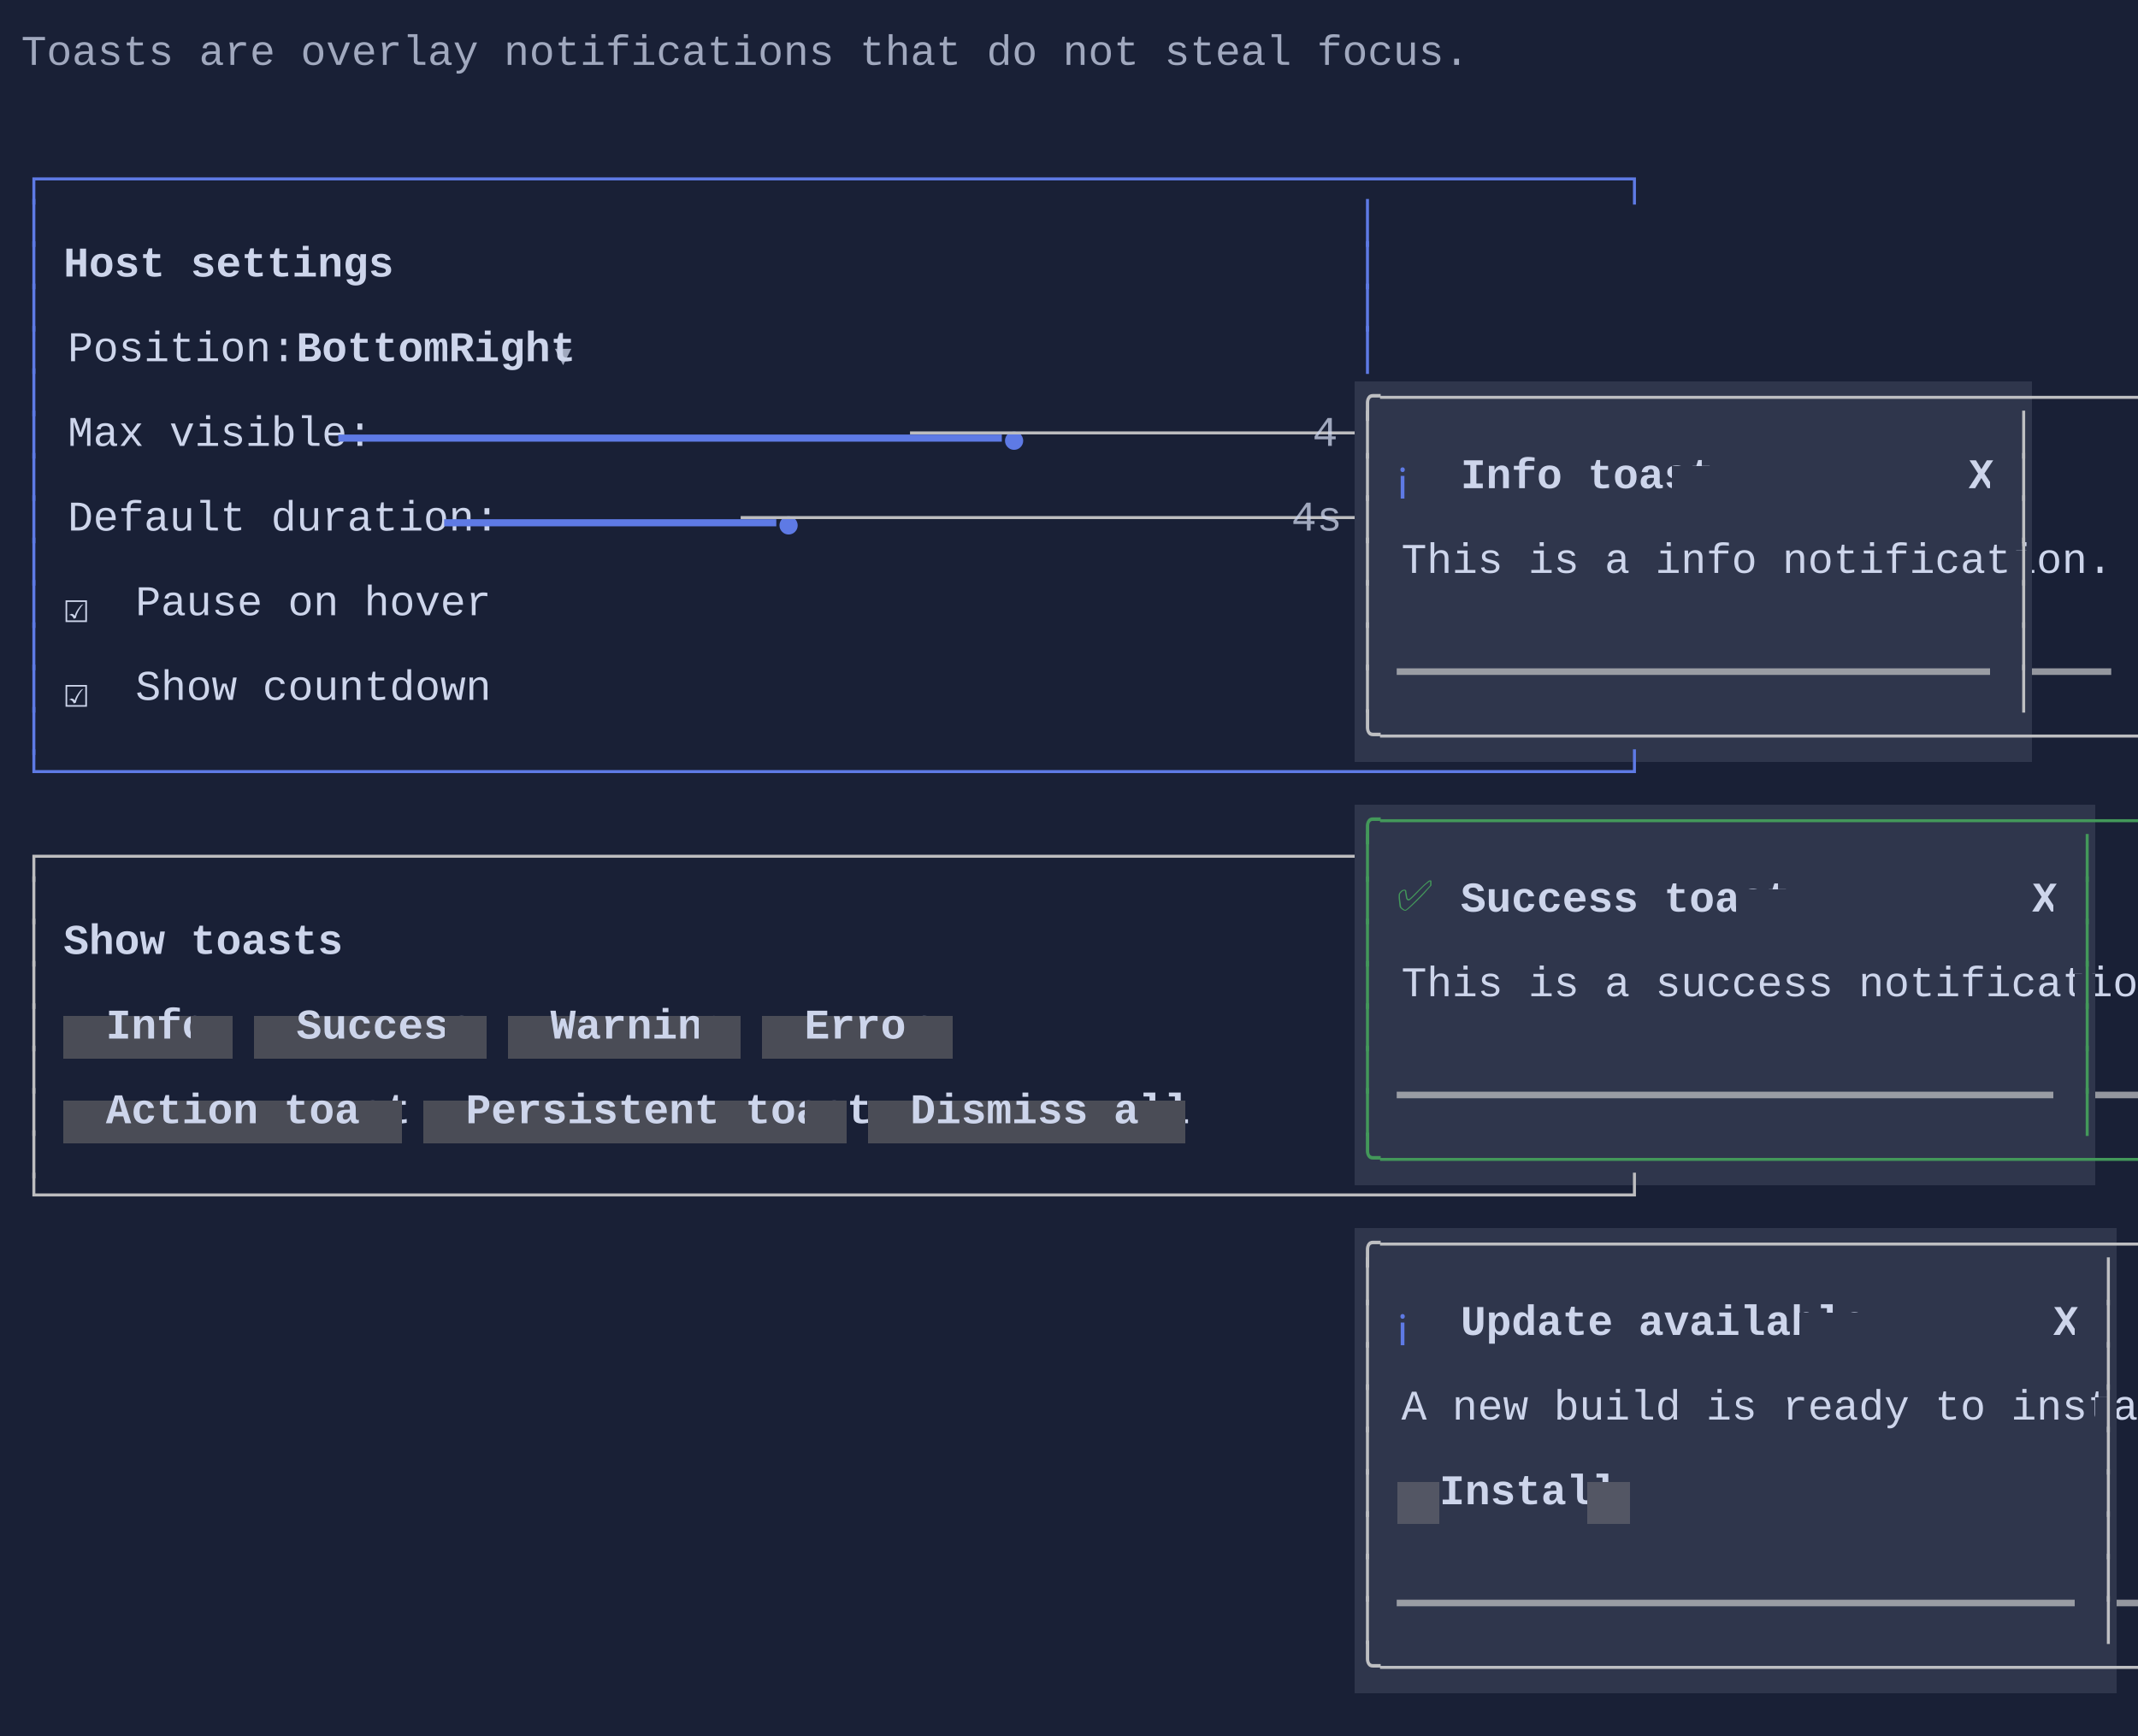
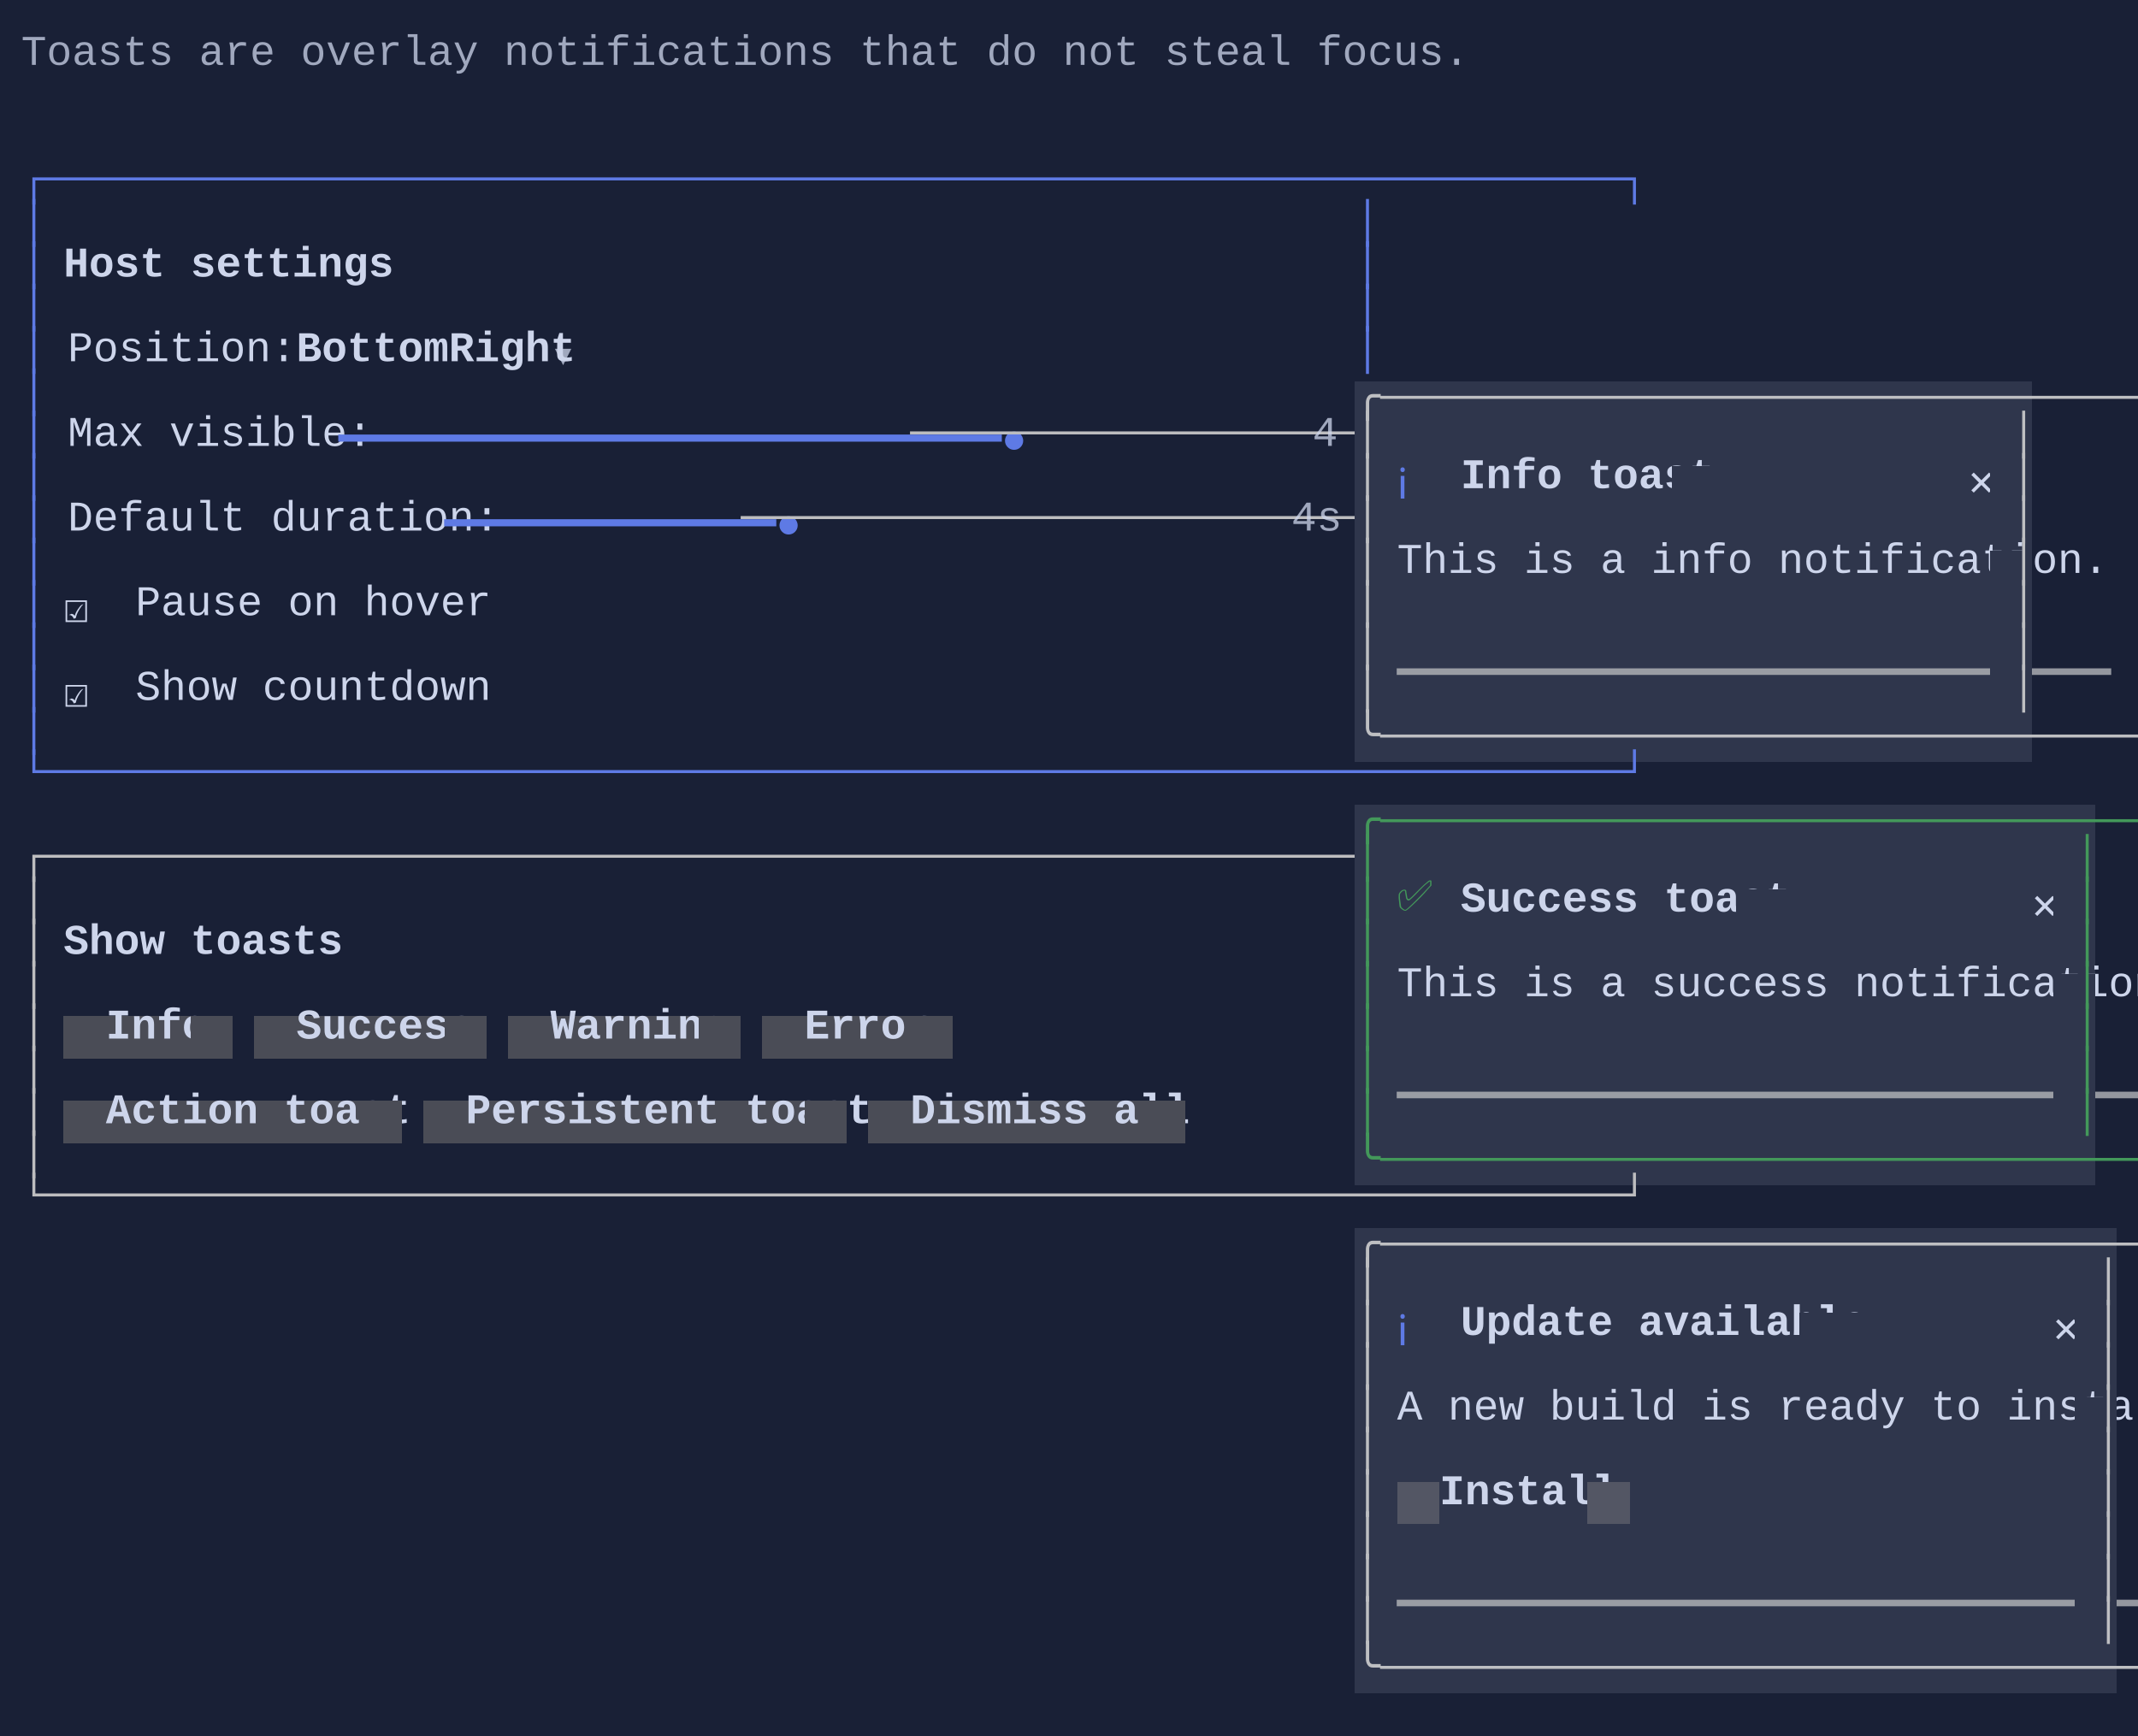
<svg xmlns="http://www.w3.org/2000/svg" viewBox="0 0 909 738" width="909" height="738" shape-rendering="crispEdges">
  <style>.t{font-family:ui-monospace, SFMono-Regular, Menlo, Monaco, Consolas, "Liberation Mono", "Courier New", monospace;font-size:18px;dominant-baseline:text-before-edge;white-space:pre;font-variant-ligatures:none;font-kerning:none;font-feature-settings:"liga" 0,"calt" 0;letter-spacing:0}</style>
  <rect x="0" y="0" width="909" height="738" fill="rgb(25,32,54)" />
  <text class="t" x="9" y="18" fill="rgb(205,213,235)" textLength="513" lengthAdjust="spacing" opacity="0.75" xml:space="preserve">Toasts are overlay notifications that do not steal focus.</text>
  <text class="t" x="9" y="72" fill="rgb(94,122,229)" textLength="576" lengthAdjust="spacing" xml:space="preserve">┌──────────────────────────────────────────────────────────────┐</text>
  <text class="t" x="9" y="90" fill="rgb(94,122,229)" textLength="9" lengthAdjust="spacing" xml:space="preserve">│</text>
  <text class="t" x="576" y="90" fill="rgb(94,122,229)" textLength="9" lengthAdjust="spacing" xml:space="preserve">│</text>
  <text class="t" x="9" y="108" fill="rgb(94,122,229)" textLength="9" lengthAdjust="spacing" xml:space="preserve">│</text>
  <text class="t" x="27" y="108" fill="rgb(205,213,235)" textLength="117" lengthAdjust="spacing" font-weight="700" xml:space="preserve">Host settings</text>
  <text class="t" x="576" y="108" fill="rgb(94,122,229)" textLength="9" lengthAdjust="spacing" xml:space="preserve">│</text>
  <text class="t" x="9" y="126" fill="rgb(94,122,229)" textLength="9" lengthAdjust="spacing" xml:space="preserve">│</text>
  <text class="t" x="576" y="126" fill="rgb(94,122,229)" textLength="9" lengthAdjust="spacing" xml:space="preserve">│</text>
  <text class="t" x="9" y="144" fill="rgb(94,122,229)" textLength="9" lengthAdjust="spacing" xml:space="preserve">│</text>
  <text class="t" x="18" y="144" fill="rgb(205,213,235)" textLength="99" lengthAdjust="spacing" xml:space="preserve"> Position: </text>
  <text class="t" x="126" y="144" fill="rgb(205,213,235)" textLength="99" lengthAdjust="spacing" font-weight="700" xml:space="preserve">BottomRight</text>
  <text class="t" x="234" y="144" fill="rgb(205,213,235)" textLength="9" lengthAdjust="spacing" font-weight="700" opacity="0.75" xml:space="preserve">▾</text>
  <text class="t" x="576" y="144" fill="rgb(94,122,229)" textLength="9" lengthAdjust="spacing" xml:space="preserve">│</text>
  <text class="t" x="9" y="162" fill="rgb(94,122,229)" textLength="9" lengthAdjust="spacing" xml:space="preserve">│</text>
  <rect x="576" y="162" width="288" height="18" fill="rgb(47,54,76)" />
  <text class="t" x="576" y="162" fill="rgb(190,191,194)" textLength="288" lengthAdjust="spacing" xml:space="preserve">╭──────────────────────────────╮</text>
  <text class="t" x="9" y="180" fill="rgb(94,122,229)" textLength="9" lengthAdjust="spacing" xml:space="preserve">│</text>
  <text class="t" x="18" y="180" fill="rgb(205,213,235)" textLength="126" lengthAdjust="spacing" xml:space="preserve"> Max visible: </text>
  <text class="t" x="144" y="180" fill="rgb(94,122,229)" textLength="243" lengthAdjust="spacing" font-weight="700" xml:space="preserve">━━━━━━━━━━━━━━━━━━━━━━━━━━●</text>
  <text class="t" x="387" y="180" fill="rgb(189,189,191)" textLength="162" lengthAdjust="spacing" xml:space="preserve">──────────────────</text>
  <text class="t" x="558" y="180" fill="rgb(205,213,235)" textLength="9" lengthAdjust="spacing" opacity="0.75" xml:space="preserve">4</text>
  <rect x="576" y="180" width="9" height="18" fill="rgb(47,54,76)" />
  <text class="t" x="576" y="180" fill="rgb(190,191,194)" textLength="9" lengthAdjust="spacing" xml:space="preserve">│</text>
  <rect x="585" y="180" width="270" height="18" fill="rgb(47,54,76)" />
  <rect x="855" y="180" width="9" height="18" fill="rgb(47,54,76)" />
  <text class="t" x="855" y="180" fill="rgb(190,191,194)" textLength="9" lengthAdjust="spacing" xml:space="preserve">│</text>
  <text class="t" x="9" y="198" fill="rgb(94,122,229)" textLength="9" lengthAdjust="spacing" xml:space="preserve">│</text>
  <rect x="576" y="198" width="9" height="18" fill="rgb(47,54,76)" />
  <text class="t" x="576" y="198" fill="rgb(190,191,194)" textLength="9" lengthAdjust="spacing" xml:space="preserve">│</text>
  <rect x="585" y="198" width="9" height="18" fill="rgb(47,54,76)" />
  <rect x="594" y="198" width="18" height="18" fill="rgb(47,54,76)" />
  <text class="t" x="594" y="198" fill="rgb(94,122,229)" textLength="18" lengthAdjust="spacing" xml:space="preserve">ℹ️</text>
  <rect x="612" y="198" width="9" height="18" fill="rgb(47,54,76)" />
  <rect x="621" y="198" width="90" height="18" fill="rgb(47,54,76)" />
  <text class="t" x="621" y="198" fill="rgb(205,213,235)" textLength="90" lengthAdjust="spacing" font-weight="700" xml:space="preserve">Info toast</text>
  <rect x="711" y="198" width="126" height="18" fill="rgb(47,54,76)" />
  <rect x="837" y="198" width="9" height="18" fill="rgb(47,54,76)" />
-   <text class="t" x="837" y="198" fill="rgb(205,213,235)" textLength="9" lengthAdjust="spacing" font-weight="700" xml:space="preserve">X</text>
+   <text class="t" x="837" y="198" fill="rgb(205,213,235)" textLength="9" lengthAdjust="spacing" font-weight="700" xml:space="preserve">✕</text>
  <rect x="846" y="198" width="9" height="18" fill="rgb(47,54,76)" />
  <rect x="855" y="198" width="9" height="18" fill="rgb(47,54,76)" />
  <text class="t" x="855" y="198" fill="rgb(190,191,194)" textLength="9" lengthAdjust="spacing" xml:space="preserve">│</text>
  <text class="t" x="9" y="216" fill="rgb(94,122,229)" textLength="9" lengthAdjust="spacing" xml:space="preserve">│</text>
  <text class="t" x="18" y="216" fill="rgb(205,213,235)" textLength="171" lengthAdjust="spacing" xml:space="preserve"> Default duration: </text>
  <text class="t" x="189" y="216" fill="rgb(94,122,229)" textLength="126" lengthAdjust="spacing" font-weight="700" xml:space="preserve">━━━━━━━━━━━━━●</text>
  <text class="t" x="315" y="216" fill="rgb(189,189,191)" textLength="225" lengthAdjust="spacing" xml:space="preserve">─────────────────────────</text>
  <text class="t" x="549" y="216" fill="rgb(205,213,235)" textLength="18" lengthAdjust="spacing" opacity="0.75" xml:space="preserve">4s</text>
  <rect x="576" y="216" width="9" height="18" fill="rgb(47,54,76)" />
  <text class="t" x="576" y="216" fill="rgb(190,191,194)" textLength="9" lengthAdjust="spacing" xml:space="preserve">│</text>
  <rect x="585" y="216" width="270" height="18" fill="rgb(47,54,76)" />
  <rect x="855" y="216" width="9" height="18" fill="rgb(47,54,76)" />
  <text class="t" x="855" y="216" fill="rgb(190,191,194)" textLength="9" lengthAdjust="spacing" xml:space="preserve">│</text>
  <text class="t" x="9" y="234" fill="rgb(94,122,229)" textLength="9" lengthAdjust="spacing" xml:space="preserve">│</text>
  <rect x="576" y="234" width="9" height="18" fill="rgb(47,54,76)" />
  <text class="t" x="576" y="234" fill="rgb(190,191,194)" textLength="9" lengthAdjust="spacing" xml:space="preserve">│</text>
-   <rect x="585" y="234" width="270" height="18" fill="rgb(47,54,76)" />
-   <text class="t" x="585" y="234" fill="rgb(205,213,235)" textLength="270" lengthAdjust="spacing" xml:space="preserve"> This is a info notification. </text>
+   <rect x="585" y="234" width="9" height="18" fill="rgb(47,54,76)" />
+   <rect x="594" y="234" width="252" height="18" fill="rgb(47,54,76)" />
+   <text class="t" x="594" y="234" fill="rgb(205,213,235)" textLength="252" lengthAdjust="spacing" xml:space="preserve">This is a info notification.</text>
+   <rect x="846" y="234" width="9" height="18" fill="rgb(47,54,76)" />
  <rect x="855" y="234" width="9" height="18" fill="rgb(47,54,76)" />
  <text class="t" x="855" y="234" fill="rgb(190,191,194)" textLength="9" lengthAdjust="spacing" xml:space="preserve">│</text>
  <text class="t" x="9" y="252" fill="rgb(94,122,229)" textLength="9" lengthAdjust="spacing" xml:space="preserve">│</text>
  <text class="t" x="27" y="252" fill="rgb(205,213,235)" textLength="9" lengthAdjust="spacing" font-weight="700" xml:space="preserve">☑</text>
  <text class="t" x="36" y="252" fill="rgb(205,213,235)" textLength="540" lengthAdjust="spacing" xml:space="preserve">  Pause on hover                                            </text>
  <rect x="576" y="252" width="9" height="18" fill="rgb(47,54,76)" />
  <text class="t" x="576" y="252" fill="rgb(190,191,194)" textLength="9" lengthAdjust="spacing" xml:space="preserve">│</text>
  <rect x="585" y="252" width="270" height="18" fill="rgb(47,54,76)" />
  <rect x="855" y="252" width="9" height="18" fill="rgb(47,54,76)" />
  <text class="t" x="855" y="252" fill="rgb(190,191,194)" textLength="9" lengthAdjust="spacing" xml:space="preserve">│</text>
  <text class="t" x="9" y="270" fill="rgb(94,122,229)" textLength="9" lengthAdjust="spacing" xml:space="preserve">│</text>
  <rect x="576" y="270" width="9" height="18" fill="rgb(47,54,76)" />
  <text class="t" x="576" y="270" fill="rgb(190,191,194)" textLength="9" lengthAdjust="spacing" xml:space="preserve">│</text>
  <rect x="585" y="270" width="9" height="18" fill="rgb(47,54,76)" />
  <rect x="594" y="270" width="252" height="18" fill="rgb(47,54,76)" />
  <text class="t" x="594" y="270" fill="rgb(190,191,194)" textLength="252" lengthAdjust="spacing" opacity="0.75" xml:space="preserve">▁▁▁▁▁▁▁▁▁▁▁▁▁▁▁▁▁▁▁▁▁▁▁▁▁▁▁▁</text>
  <rect x="846" y="270" width="9" height="18" fill="rgb(47,54,76)" />
  <rect x="855" y="270" width="9" height="18" fill="rgb(47,54,76)" />
  <text class="t" x="855" y="270" fill="rgb(190,191,194)" textLength="9" lengthAdjust="spacing" xml:space="preserve">│</text>
  <text class="t" x="9" y="288" fill="rgb(94,122,229)" textLength="9" lengthAdjust="spacing" xml:space="preserve">│</text>
  <text class="t" x="27" y="288" fill="rgb(205,213,235)" textLength="9" lengthAdjust="spacing" font-weight="700" xml:space="preserve">☑</text>
  <text class="t" x="36" y="288" fill="rgb(205,213,235)" textLength="540" lengthAdjust="spacing" xml:space="preserve">  Show countdown                                            </text>
  <rect x="576" y="288" width="9" height="18" fill="rgb(47,54,76)" />
  <text class="t" x="576" y="288" fill="rgb(190,191,194)" textLength="9" lengthAdjust="spacing" xml:space="preserve">│</text>
  <rect x="585" y="288" width="270" height="18" fill="rgb(47,54,76)" />
  <rect x="855" y="288" width="9" height="18" fill="rgb(47,54,76)" />
  <text class="t" x="855" y="288" fill="rgb(190,191,194)" textLength="9" lengthAdjust="spacing" xml:space="preserve">│</text>
  <text class="t" x="9" y="306" fill="rgb(94,122,229)" textLength="9" lengthAdjust="spacing" xml:space="preserve">│</text>
  <rect x="576" y="306" width="288" height="18" fill="rgb(47,54,76)" />
  <text class="t" x="576" y="306" fill="rgb(190,191,194)" textLength="288" lengthAdjust="spacing" xml:space="preserve">╰──────────────────────────────╯</text>
  <text class="t" x="9" y="324" fill="rgb(94,122,229)" textLength="576" lengthAdjust="spacing" xml:space="preserve">└──────────────────────────────────────────────────────────────┘</text>
  <rect x="576" y="342" width="315" height="18" fill="rgb(47,54,76)" />
  <text class="t" x="576" y="342" fill="rgb(67,152,90)" textLength="315" lengthAdjust="spacing" xml:space="preserve">╭─────────────────────────────────╮</text>
  <text class="t" x="9" y="360" fill="rgb(189,189,191)" textLength="567" lengthAdjust="spacing" xml:space="preserve">┌──────────────────────────────────────────────────────────────</text>
  <rect x="576" y="360" width="9" height="18" fill="rgb(47,54,76)" />
  <text class="t" x="576" y="360" fill="rgb(67,152,90)" textLength="9" lengthAdjust="spacing" xml:space="preserve">│</text>
  <rect x="585" y="360" width="297" height="18" fill="rgb(47,54,76)" />
  <rect x="882" y="360" width="9" height="18" fill="rgb(47,54,76)" />
  <text class="t" x="882" y="360" fill="rgb(67,152,90)" textLength="9" lengthAdjust="spacing" xml:space="preserve">│</text>
  <text class="t" x="9" y="378" fill="rgb(189,189,191)" textLength="9" lengthAdjust="spacing" xml:space="preserve">│</text>
  <rect x="576" y="378" width="9" height="18" fill="rgb(47,54,76)" />
  <text class="t" x="576" y="378" fill="rgb(67,152,90)" textLength="9" lengthAdjust="spacing" xml:space="preserve">│</text>
  <rect x="585" y="378" width="9" height="18" fill="rgb(47,54,76)" />
  <rect x="594" y="378" width="18" height="18" fill="rgb(47,54,76)" />
  <text class="t" x="594" y="378" fill="rgb(67,152,90)" textLength="18" lengthAdjust="spacing" xml:space="preserve">✅</text>
  <rect x="612" y="378" width="9" height="18" fill="rgb(47,54,76)" />
  <rect x="621" y="378" width="117" height="18" fill="rgb(47,54,76)" />
  <text class="t" x="621" y="378" fill="rgb(205,213,235)" textLength="117" lengthAdjust="spacing" font-weight="700" xml:space="preserve">Success toast</text>
  <rect x="738" y="378" width="126" height="18" fill="rgb(47,54,76)" />
  <rect x="864" y="378" width="9" height="18" fill="rgb(47,54,76)" />
-   <text class="t" x="864" y="378" fill="rgb(205,213,235)" textLength="9" lengthAdjust="spacing" font-weight="700" xml:space="preserve">X</text>
+   <text class="t" x="864" y="378" fill="rgb(205,213,235)" textLength="9" lengthAdjust="spacing" font-weight="700" xml:space="preserve">✕</text>
  <rect x="873" y="378" width="9" height="18" fill="rgb(47,54,76)" />
  <rect x="882" y="378" width="9" height="18" fill="rgb(47,54,76)" />
  <text class="t" x="882" y="378" fill="rgb(67,152,90)" textLength="9" lengthAdjust="spacing" xml:space="preserve">│</text>
  <text class="t" x="9" y="396" fill="rgb(189,189,191)" textLength="9" lengthAdjust="spacing" xml:space="preserve">│</text>
  <text class="t" x="27" y="396" fill="rgb(205,213,235)" textLength="99" lengthAdjust="spacing" font-weight="700" xml:space="preserve">Show toasts</text>
  <rect x="576" y="396" width="9" height="18" fill="rgb(47,54,76)" />
  <text class="t" x="576" y="396" fill="rgb(67,152,90)" textLength="9" lengthAdjust="spacing" xml:space="preserve">│</text>
  <rect x="585" y="396" width="297" height="18" fill="rgb(47,54,76)" />
  <rect x="882" y="396" width="9" height="18" fill="rgb(47,54,76)" />
  <text class="t" x="882" y="396" fill="rgb(67,152,90)" textLength="9" lengthAdjust="spacing" xml:space="preserve">│</text>
  <text class="t" x="9" y="414" fill="rgb(189,189,191)" textLength="9" lengthAdjust="spacing" xml:space="preserve">│</text>
  <rect x="576" y="414" width="9" height="18" fill="rgb(47,54,76)" />
  <text class="t" x="576" y="414" fill="rgb(67,152,90)" textLength="9" lengthAdjust="spacing" xml:space="preserve">│</text>
-   <rect x="585" y="414" width="297" height="18" fill="rgb(47,54,76)" />
-   <text class="t" x="585" y="414" fill="rgb(205,213,235)" textLength="297" lengthAdjust="spacing" xml:space="preserve"> This is a success notification. </text>
+   <rect x="585" y="414" width="9" height="18" fill="rgb(47,54,76)" />
+   <rect x="594" y="414" width="279" height="18" fill="rgb(47,54,76)" />
+   <text class="t" x="594" y="414" fill="rgb(205,213,235)" textLength="279" lengthAdjust="spacing" xml:space="preserve">This is a success notification.</text>
+   <rect x="873" y="414" width="9" height="18" fill="rgb(47,54,76)" />
  <rect x="882" y="414" width="9" height="18" fill="rgb(47,54,76)" />
  <text class="t" x="882" y="414" fill="rgb(67,152,90)" textLength="9" lengthAdjust="spacing" xml:space="preserve">│</text>
  <text class="t" x="9" y="432" fill="rgb(189,189,191)" textLength="9" lengthAdjust="spacing" xml:space="preserve">│</text>
  <rect x="27" y="432" width="18" height="18" fill="rgb(74,76,86)" />
  <rect x="45" y="432" width="36" height="18" fill="rgb(74,76,86)" />
  <text class="t" x="45" y="432" fill="rgb(205,213,235)" textLength="36" lengthAdjust="spacing" font-weight="700" xml:space="preserve">Info</text>
  <rect x="81" y="432" width="18" height="18" fill="rgb(74,76,86)" />
  <rect x="108" y="432" width="18" height="18" fill="rgb(74,76,86)" />
  <rect x="126" y="432" width="63" height="18" fill="rgb(74,76,86)" />
  <text class="t" x="126" y="432" fill="rgb(205,213,235)" textLength="63" lengthAdjust="spacing" font-weight="700" xml:space="preserve">Success</text>
  <rect x="189" y="432" width="18" height="18" fill="rgb(74,76,86)" />
  <rect x="216" y="432" width="18" height="18" fill="rgb(74,76,86)" />
  <rect x="234" y="432" width="63" height="18" fill="rgb(74,76,86)" />
  <text class="t" x="234" y="432" fill="rgb(205,213,235)" textLength="63" lengthAdjust="spacing" font-weight="700" xml:space="preserve">Warning</text>
  <rect x="297" y="432" width="18" height="18" fill="rgb(74,76,86)" />
  <rect x="324" y="432" width="18" height="18" fill="rgb(74,76,86)" />
  <rect x="342" y="432" width="45" height="18" fill="rgb(74,76,86)" />
  <text class="t" x="342" y="432" fill="rgb(205,213,235)" textLength="45" lengthAdjust="spacing" font-weight="700" xml:space="preserve">Error</text>
  <rect x="387" y="432" width="18" height="18" fill="rgb(74,76,86)" />
  <rect x="576" y="432" width="9" height="18" fill="rgb(47,54,76)" />
  <text class="t" x="576" y="432" fill="rgb(67,152,90)" textLength="9" lengthAdjust="spacing" xml:space="preserve">│</text>
  <rect x="585" y="432" width="297" height="18" fill="rgb(47,54,76)" />
  <rect x="882" y="432" width="9" height="18" fill="rgb(47,54,76)" />
  <text class="t" x="882" y="432" fill="rgb(67,152,90)" textLength="9" lengthAdjust="spacing" xml:space="preserve">│</text>
  <text class="t" x="9" y="450" fill="rgb(189,189,191)" textLength="9" lengthAdjust="spacing" xml:space="preserve">│</text>
  <rect x="576" y="450" width="9" height="18" fill="rgb(47,54,76)" />
  <text class="t" x="576" y="450" fill="rgb(67,152,90)" textLength="9" lengthAdjust="spacing" xml:space="preserve">│</text>
  <rect x="585" y="450" width="9" height="18" fill="rgb(47,54,76)" />
  <rect x="594" y="450" width="279" height="18" fill="rgb(47,54,76)" />
  <text class="t" x="594" y="450" fill="rgb(190,191,194)" textLength="279" lengthAdjust="spacing" opacity="0.75" xml:space="preserve">▁▁▁▁▁▁▁▁▁▁▁▁▁▁▁▁▁▁▁▁▁▁▁▁▁▁▁▁▁▁▁</text>
  <rect x="873" y="450" width="9" height="18" fill="rgb(47,54,76)" />
  <rect x="882" y="450" width="9" height="18" fill="rgb(47,54,76)" />
  <text class="t" x="882" y="450" fill="rgb(67,152,90)" textLength="9" lengthAdjust="spacing" xml:space="preserve">│</text>
  <text class="t" x="9" y="468" fill="rgb(189,189,191)" textLength="9" lengthAdjust="spacing" xml:space="preserve">│</text>
  <rect x="27" y="468" width="18" height="18" fill="rgb(74,76,86)" />
  <rect x="45" y="468" width="108" height="18" fill="rgb(74,76,86)" />
  <text class="t" x="45" y="468" fill="rgb(205,213,235)" textLength="108" lengthAdjust="spacing" font-weight="700" xml:space="preserve">Action toast</text>
  <rect x="153" y="468" width="18" height="18" fill="rgb(74,76,86)" />
  <rect x="180" y="468" width="18" height="18" fill="rgb(74,76,86)" />
  <rect x="198" y="468" width="144" height="18" fill="rgb(74,76,86)" />
  <text class="t" x="198" y="468" fill="rgb(205,213,235)" textLength="144" lengthAdjust="spacing" font-weight="700" xml:space="preserve">Persistent toast</text>
  <rect x="342" y="468" width="18" height="18" fill="rgb(74,76,86)" />
  <rect x="369" y="468" width="18" height="18" fill="rgb(74,76,86)" />
  <rect x="387" y="468" width="99" height="18" fill="rgb(74,76,86)" />
  <text class="t" x="387" y="468" fill="rgb(205,213,235)" textLength="99" lengthAdjust="spacing" font-weight="700" xml:space="preserve">Dismiss all</text>
  <rect x="486" y="468" width="18" height="18" fill="rgb(74,76,86)" />
  <rect x="576" y="468" width="9" height="18" fill="rgb(47,54,76)" />
  <text class="t" x="576" y="468" fill="rgb(67,152,90)" textLength="9" lengthAdjust="spacing" xml:space="preserve">│</text>
  <rect x="585" y="468" width="297" height="18" fill="rgb(47,54,76)" />
  <rect x="882" y="468" width="9" height="18" fill="rgb(47,54,76)" />
  <text class="t" x="882" y="468" fill="rgb(67,152,90)" textLength="9" lengthAdjust="spacing" xml:space="preserve">│</text>
  <text class="t" x="9" y="486" fill="rgb(189,189,191)" textLength="9" lengthAdjust="spacing" xml:space="preserve">│</text>
  <rect x="576" y="486" width="315" height="18" fill="rgb(47,54,76)" />
  <text class="t" x="576" y="486" fill="rgb(67,152,90)" textLength="315" lengthAdjust="spacing" xml:space="preserve">╰─────────────────────────────────╯</text>
  <text class="t" x="9" y="504" fill="rgb(189,189,191)" textLength="576" lengthAdjust="spacing" xml:space="preserve">└──────────────────────────────────────────────────────────────┘</text>
  <rect x="576" y="522" width="324" height="18" fill="rgb(47,54,76)" />
  <text class="t" x="576" y="522" fill="rgb(190,191,194)" textLength="324" lengthAdjust="spacing" xml:space="preserve">╭──────────────────────────────────╮</text>
  <rect x="576" y="540" width="9" height="18" fill="rgb(47,54,76)" />
  <text class="t" x="576" y="540" fill="rgb(190,191,194)" textLength="9" lengthAdjust="spacing" xml:space="preserve">│</text>
  <rect x="585" y="540" width="306" height="18" fill="rgb(47,54,76)" />
  <rect x="891" y="540" width="9" height="18" fill="rgb(47,54,76)" />
  <text class="t" x="891" y="540" fill="rgb(190,191,194)" textLength="9" lengthAdjust="spacing" xml:space="preserve">│</text>
  <rect x="576" y="558" width="9" height="18" fill="rgb(47,54,76)" />
  <text class="t" x="576" y="558" fill="rgb(190,191,194)" textLength="9" lengthAdjust="spacing" xml:space="preserve">│</text>
  <rect x="585" y="558" width="9" height="18" fill="rgb(47,54,76)" />
  <rect x="594" y="558" width="18" height="18" fill="rgb(47,54,76)" />
  <text class="t" x="594" y="558" fill="rgb(94,122,229)" textLength="18" lengthAdjust="spacing" xml:space="preserve">ℹ️</text>
  <rect x="612" y="558" width="9" height="18" fill="rgb(47,54,76)" />
  <rect x="621" y="558" width="144" height="18" fill="rgb(47,54,76)" />
  <text class="t" x="621" y="558" fill="rgb(205,213,235)" textLength="144" lengthAdjust="spacing" font-weight="700" xml:space="preserve">Update available</text>
  <rect x="765" y="558" width="108" height="18" fill="rgb(47,54,76)" />
  <rect x="873" y="558" width="9" height="18" fill="rgb(47,54,76)" />
-   <text class="t" x="873" y="558" fill="rgb(205,213,235)" textLength="9" lengthAdjust="spacing" font-weight="700" xml:space="preserve">X</text>
+   <text class="t" x="873" y="558" fill="rgb(205,213,235)" textLength="9" lengthAdjust="spacing" font-weight="700" xml:space="preserve">✕</text>
  <rect x="882" y="558" width="9" height="18" fill="rgb(47,54,76)" />
  <rect x="891" y="558" width="9" height="18" fill="rgb(47,54,76)" />
  <text class="t" x="891" y="558" fill="rgb(190,191,194)" textLength="9" lengthAdjust="spacing" xml:space="preserve">│</text>
  <rect x="576" y="576" width="9" height="18" fill="rgb(47,54,76)" />
  <text class="t" x="576" y="576" fill="rgb(190,191,194)" textLength="9" lengthAdjust="spacing" xml:space="preserve">│</text>
  <rect x="585" y="576" width="306" height="18" fill="rgb(47,54,76)" />
  <rect x="891" y="576" width="9" height="18" fill="rgb(47,54,76)" />
  <text class="t" x="891" y="576" fill="rgb(190,191,194)" textLength="9" lengthAdjust="spacing" xml:space="preserve">│</text>
  <rect x="576" y="594" width="9" height="18" fill="rgb(47,54,76)" />
  <text class="t" x="576" y="594" fill="rgb(190,191,194)" textLength="9" lengthAdjust="spacing" xml:space="preserve">│</text>
-   <rect x="585" y="594" width="306" height="18" fill="rgb(47,54,76)" />
-   <text class="t" x="585" y="594" fill="rgb(205,213,235)" textLength="306" lengthAdjust="spacing" xml:space="preserve"> A new build is ready to install. </text>
+   <rect x="585" y="594" width="9" height="18" fill="rgb(47,54,76)" />
+   <rect x="594" y="594" width="288" height="18" fill="rgb(47,54,76)" />
+   <text class="t" x="594" y="594" fill="rgb(205,213,235)" textLength="288" lengthAdjust="spacing" xml:space="preserve">A new build is ready to install.</text>
+   <rect x="882" y="594" width="9" height="18" fill="rgb(47,54,76)" />
  <rect x="891" y="594" width="9" height="18" fill="rgb(47,54,76)" />
  <text class="t" x="891" y="594" fill="rgb(190,191,194)" textLength="9" lengthAdjust="spacing" xml:space="preserve">│</text>
  <rect x="576" y="612" width="9" height="18" fill="rgb(47,54,76)" />
  <text class="t" x="576" y="612" fill="rgb(190,191,194)" textLength="9" lengthAdjust="spacing" xml:space="preserve">│</text>
  <rect x="585" y="612" width="306" height="18" fill="rgb(47,54,76)" />
  <rect x="891" y="612" width="9" height="18" fill="rgb(47,54,76)" />
  <text class="t" x="891" y="612" fill="rgb(190,191,194)" textLength="9" lengthAdjust="spacing" xml:space="preserve">│</text>
  <rect x="576" y="630" width="9" height="18" fill="rgb(47,54,76)" />
  <text class="t" x="576" y="630" fill="rgb(190,191,194)" textLength="9" lengthAdjust="spacing" xml:space="preserve">│</text>
  <rect x="585" y="630" width="9" height="18" fill="rgb(47,54,76)" />
  <rect x="594" y="630" width="18" height="18" fill="rgb(83,86,100)" />
  <rect x="612" y="630" width="63" height="18" fill="rgb(47,54,76)" />
  <text class="t" x="612" y="630" fill="rgb(205,213,235)" textLength="63" lengthAdjust="spacing" font-weight="700" xml:space="preserve">Install</text>
  <rect x="675" y="630" width="18" height="18" fill="rgb(83,86,100)" />
  <rect x="693" y="630" width="198" height="18" fill="rgb(47,54,76)" />
  <rect x="891" y="630" width="9" height="18" fill="rgb(47,54,76)" />
  <text class="t" x="891" y="630" fill="rgb(190,191,194)" textLength="9" lengthAdjust="spacing" xml:space="preserve">│</text>
  <rect x="576" y="648" width="9" height="18" fill="rgb(47,54,76)" />
  <text class="t" x="576" y="648" fill="rgb(190,191,194)" textLength="9" lengthAdjust="spacing" xml:space="preserve">│</text>
  <rect x="585" y="648" width="306" height="18" fill="rgb(47,54,76)" />
  <rect x="891" y="648" width="9" height="18" fill="rgb(47,54,76)" />
  <text class="t" x="891" y="648" fill="rgb(190,191,194)" textLength="9" lengthAdjust="spacing" xml:space="preserve">│</text>
  <rect x="576" y="666" width="9" height="18" fill="rgb(47,54,76)" />
  <text class="t" x="576" y="666" fill="rgb(190,191,194)" textLength="9" lengthAdjust="spacing" xml:space="preserve">│</text>
  <rect x="585" y="666" width="9" height="18" fill="rgb(47,54,76)" />
  <rect x="594" y="666" width="288" height="18" fill="rgb(47,54,76)" />
  <text class="t" x="594" y="666" fill="rgb(190,191,194)" textLength="288" lengthAdjust="spacing" opacity="0.75" xml:space="preserve">▁▁▁▁▁▁▁▁▁▁▁▁▁▁▁▁▁▁▁▁▁▁▁▁▁▁▁▁▁▁▁▁</text>
  <rect x="882" y="666" width="9" height="18" fill="rgb(47,54,76)" />
  <rect x="891" y="666" width="9" height="18" fill="rgb(47,54,76)" />
  <text class="t" x="891" y="666" fill="rgb(190,191,194)" textLength="9" lengthAdjust="spacing" xml:space="preserve">│</text>
  <rect x="576" y="684" width="9" height="18" fill="rgb(47,54,76)" />
  <text class="t" x="576" y="684" fill="rgb(190,191,194)" textLength="9" lengthAdjust="spacing" xml:space="preserve">│</text>
  <rect x="585" y="684" width="306" height="18" fill="rgb(47,54,76)" />
  <rect x="891" y="684" width="9" height="18" fill="rgb(47,54,76)" />
  <text class="t" x="891" y="684" fill="rgb(190,191,194)" textLength="9" lengthAdjust="spacing" xml:space="preserve">│</text>
  <rect x="576" y="702" width="324" height="18" fill="rgb(47,54,76)" />
  <text class="t" x="576" y="702" fill="rgb(190,191,194)" textLength="324" lengthAdjust="spacing" xml:space="preserve">╰──────────────────────────────────╯</text>
</svg>
